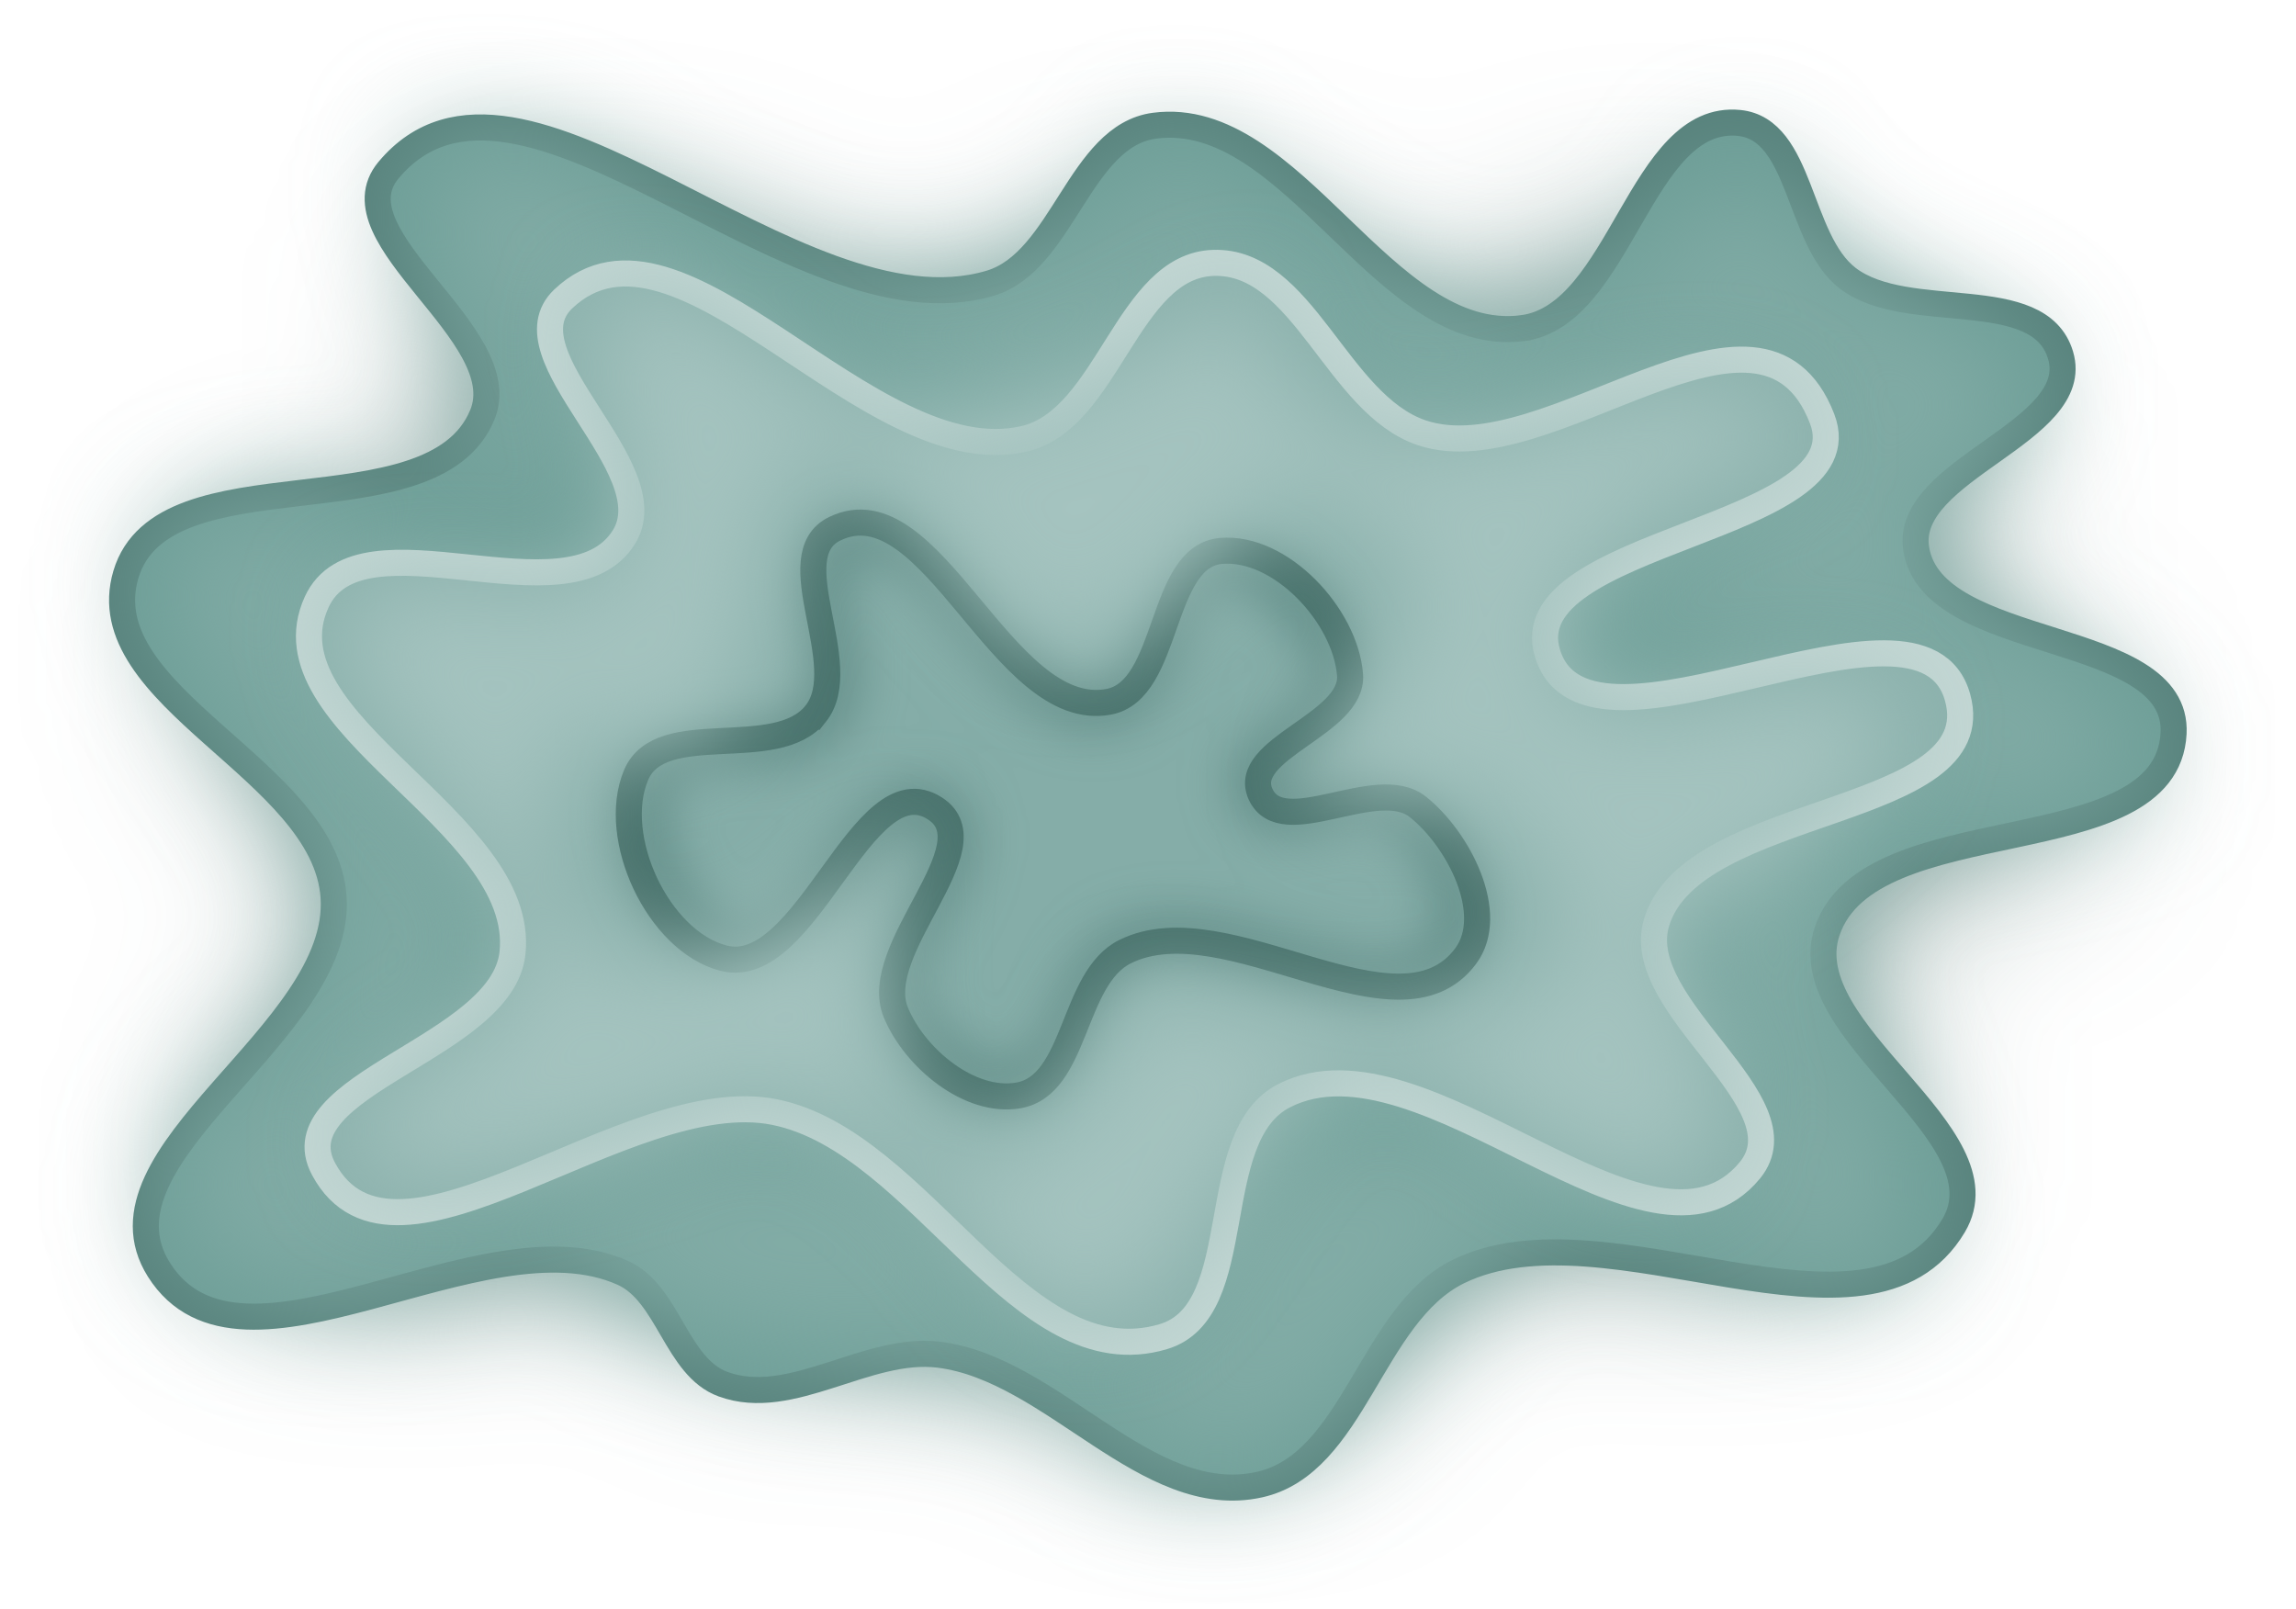
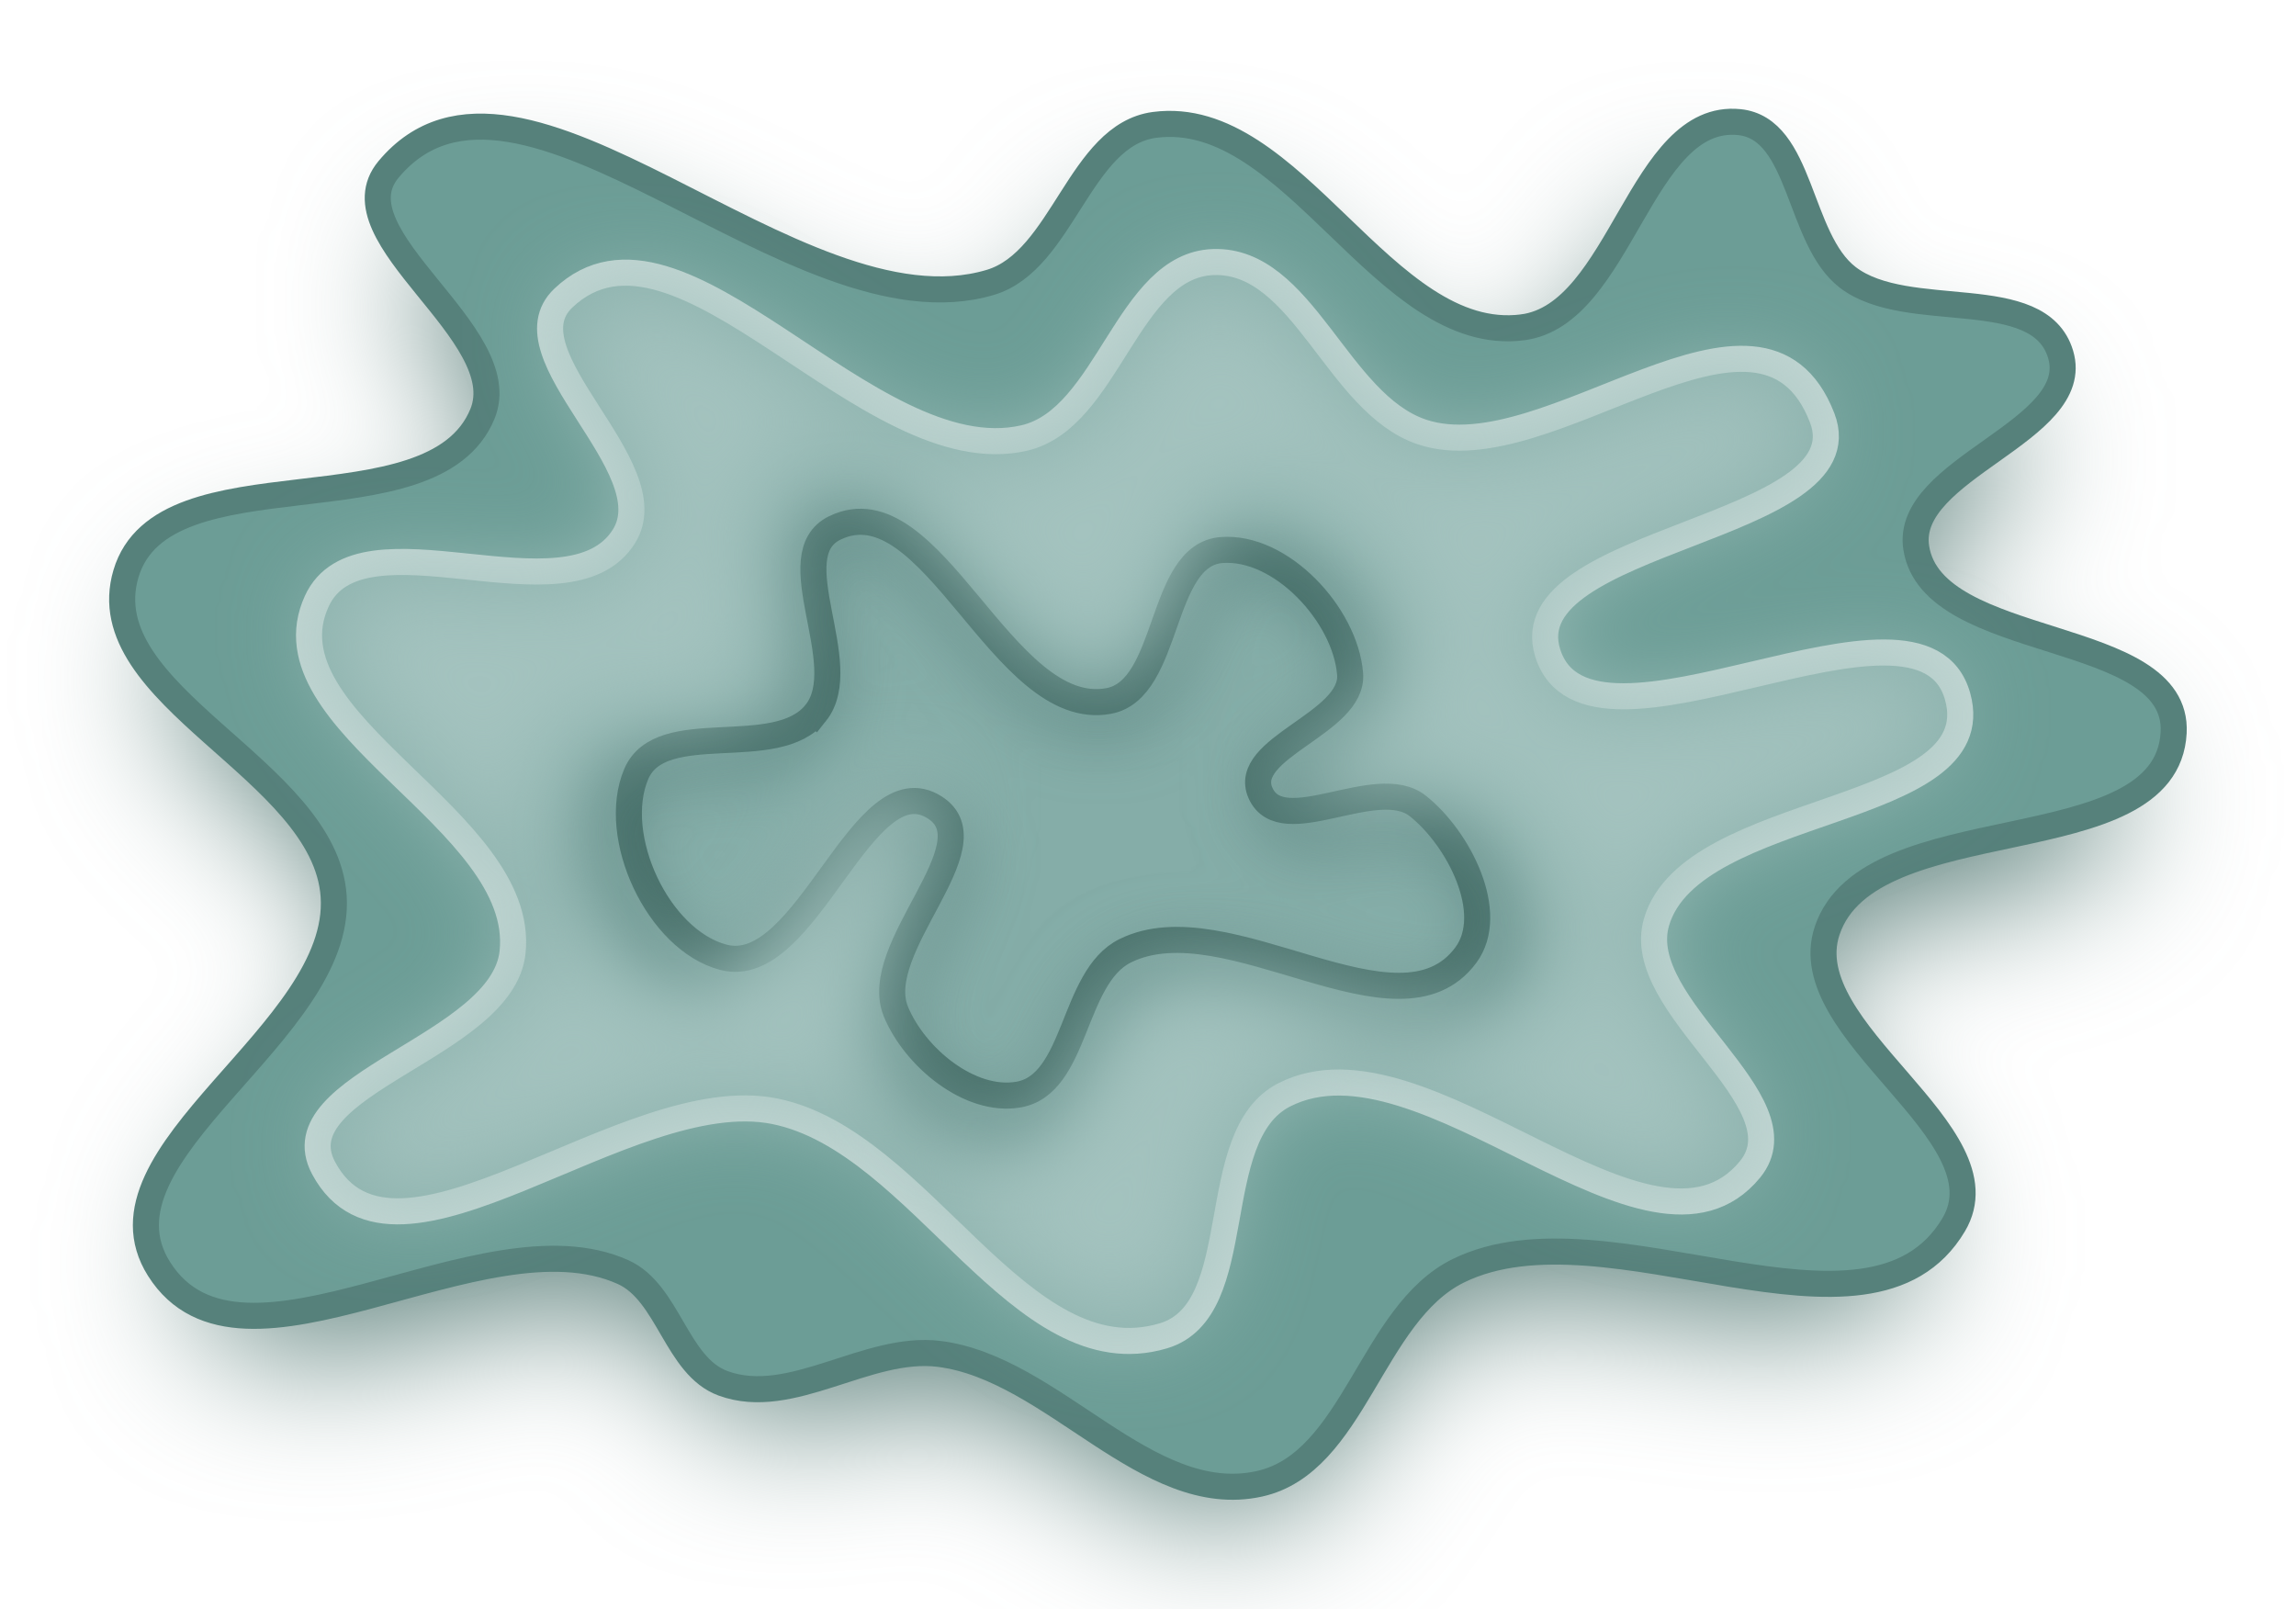
<svg xmlns="http://www.w3.org/2000/svg" width="1321.753" height="926.033" viewBox="0 0 349.714 245.013" version="1.1" id="svg1" xml:space="preserve">
  <defs id="defs1">
-     <filter style="color-interpolation-filters:sRGB" id="filter9" x="-0.069" y="-0.103" width="1.138" height="1.206">
-       <feGaussianBlur stdDeviation="32.943" id="feGaussianBlur9" />
-     </filter>
-     <filter style="color-interpolation-filters:sRGB" id="filter10" x="-0.072" y="-0.107" width="1.144" height="1.214">
+     <filter style="color-interpolation-filters:sRGB" id="filter10" x="-0.069" y="-0.107" width="1.138" height="1.214">
      <feGaussianBlur stdDeviation="26.933" id="feGaussianBlur10" />
    </filter>
-     <filter style="color-interpolation-filters:sRGB" id="filter4" x="-0.146" y="-0.22" width="1.292" height="1.439">
-       <feGaussianBlur stdDeviation="19.031" id="feGaussianBlur4" />
+     <filter style="color-interpolation-filters:sRGB" id="filter11" x="-0.09" y="-0.135" width="1.18" height="1.27">
+       <feGaussianBlur stdDeviation="11.709" id="feGaussianBlur11" />
    </filter>
-     <filter style="color-interpolation-filters:sRGB" id="filter6" x="-0.077" y="-0.112" width="1.154" height="1.225">
-       <feGaussianBlur stdDeviation="4.28" id="feGaussianBlur6" />
+     <filter style="color-interpolation-filters:sRGB" id="filter1" x="-0.105" y="-0.155" width="1.21" height="1.31">
+       <feGaussianBlur stdDeviation="4.874" id="feGaussianBlur1" />
    </filter>
  </defs>
  <g id="layer1" transform="translate(-1987.203,-2547.742)">
-     <path style="mix-blend-mode:normal;fill:#3e655e;fill-opacity:1;stroke:none;stroke-width:4.719;stroke-linecap:butt;stroke-linejoin:miter;stroke-dasharray:none;stroke-opacity:1;filter:url(#filter4)" d="m 2219.489,2602.095 c -21.15,2.713 -34.906,-33.616 -56.047,-30.837 -11.457,1.506 -13.948,20.694 -25.023,23.992 -29.796,8.875 -71.766,-41.078 -91.669,-17.194 -8.515,10.218 19.383,24.955 14.307,37.249 -7.565,18.327 -48.638,5.307 -54.285,24.312 -5.547,18.669 30.327,29.692 31.631,49.124 1.399,20.852 -37.75,39.102 -26.597,56.776 12.574,19.925 49.194,-9.185 70.681,0.481 6.924,3.115 8.098,14.325 15.226,16.941 10.398,3.816 21.936,-5.863 32.926,-4.48 17.403,2.19 31.628,23.566 48.758,19.79 14.459,-3.187 17.029,-25.939 30.322,-32.459 22.675,-11.123 62.55,14.705 75.443,-7.012 8.296,-13.973 -24.429,-29.363 -19.28,-44.776 6.421,-19.222 51.733,-9.941 52.779,-30.18 0.831,-16.068 -36.749,-12.253 -39.208,-28.154 -1.873,-12.111 25.51,-17.724 21.99,-29.462 -3.301,-11.005 -23.296,-4.728 -32.416,-11.717 -7.634,-5.85 -6.959,-22.679 -16.528,-23.652 -15.076,-1.534 -17.979,29.329 -33.009,31.257 z" id="path1" transform="matrix(0.8660488,0,0,0.8168503,289.2761,487.717)" />
-     <path style="fill:#6c9d96;fill-opacity:1;stroke:#56817b;stroke-width:3.969;stroke-linecap:butt;stroke-linejoin:miter;stroke-dasharray:none;stroke-opacity:1" d="m 2219.097,2597.727 c -21.15,2.713 -34.906,-33.616 -56.047,-30.837 -11.457,1.506 -13.948,20.694 -25.023,23.992 -29.796,8.875 -71.766,-41.078 -91.669,-17.194 -8.515,10.218 19.383,24.955 14.307,37.249 -7.565,18.327 -48.638,5.307 -54.285,24.312 -5.547,18.669 30.327,29.692 31.631,49.124 1.399,20.852 -37.75,39.102 -26.597,56.776 12.574,19.925 49.194,-9.185 70.681,0.481 6.924,3.115 8.098,14.325 15.226,16.941 10.398,3.816 21.936,-5.863 32.926,-4.48 17.403,2.19 31.628,23.566 48.758,19.79 14.459,-3.187 17.029,-25.939 30.322,-32.459 22.675,-11.123 62.55,14.705 75.443,-7.012 8.296,-13.973 -24.429,-29.363 -19.28,-44.776 6.421,-19.222 51.733,-9.941 52.779,-30.18 0.831,-16.068 -36.749,-12.253 -39.208,-28.154 -1.873,-12.111 25.51,-17.724 21.99,-29.462 -3.301,-11.005 -23.296,-4.728 -32.416,-11.717 -7.634,-5.85 -6.959,-22.679 -16.528,-23.652 -15.076,-1.534 -17.979,29.329 -33.009,31.257 z" id="path4" />
-     <path style="opacity:1;fill:#82aca6;fill-opacity:1;stroke:none;stroke-width:15;stroke-linecap:round;stroke-linejoin:round;stroke-miterlimit:4.7;stroke-dasharray:none;stroke-opacity:1;filter:url(#filter9)" d="M 696.058,825.273 C 585.208,770.459 477.611,825.362 388.902,732.779 269.023,795.743 62.049,752.757 239.24,611.089 368.413,486.134 -19.094,308.063 281.842,301.999 472.078,295.139 178.803,41.461 404.26,110.848 518.967,190.755 665.523,224.774 746.258,96.194 866.469,199.206 984.304,253.151 1077.92,96.91 c 12.539,125.844 291.088,94.086 94.57,211.5 -3.238,90.102 279.24,140.165 36.835,183.6 -237.016,23.108 143.513,322.953 -158.609,246.117 C 884.271,638.068 850.801,970.934 696.058,825.273 Z m 55.667,-34.915 C 776.067,590.579 923.531,673.588 1053.332,714.947 1160.905,660.06 929.494,503.192 1130.35,489.757 1343.702,348.831 918.307,381.739 978.017,400.68 971.586,332.65 1248.662,269.891 1065.31,215.934 763.232,250.111 1020.372,344.847 758.505,161.047 671.63,391.422 486.765,90.631 381.175,204.757 429.219,481.248 413.138,164.146 244.194,366.772 c 31.444,109.733 203.217,219.455 8.501,290.721 37.299,170.406 296.769,-115.947 377.419,88.058 31.432,28.369 75.505,69.234 121.611,44.807 z" id="path8" transform="matrix(0.2645833,0,0,0.2645833,1968.07,2543.552)" />
-     <path style="fill:#8bb1ac;fill-opacity:1;stroke:#c2d6d3;stroke-width:3.969;stroke-linecap:butt;stroke-linejoin:miter;stroke-dasharray:none;stroke-opacity:1" d="m 2222.924,2647.308 c 6.216,19.921 56.89,-13.437 62.449,6.675 5.079,18.376 -40.535,16.046 -45.876,34.348 -3.76,12.882 22.759,27.27 14.244,37.661 -15.152,18.489 -49.647,-22.253 -70.958,-11.351 -12.205,6.244 -5.241,32.77 -18.383,36.694 -21.849,6.525 -36.842,-29.69 -59.197,-34.202 -22.629,-4.567 -57.858,28.959 -68.718,8.657 -6.866,-12.835 27.254,-18.423 28.779,-32.888 2.138,-20.272 -38.304,-34.885 -29.834,-53.439 6.604,-14.466 38.381,3.59 46.803,-9.905 6.612,-10.594 -18.305,-27.661 -9.248,-36.274 17.7,-16.832 46.386,26.807 70.221,21.299 12.796,-2.957 15.673,-26.369 28.801,-26.799 13.671,-0.448 18.804,21.533 31.767,25.885 19.268,6.469 51.641,-26.264 60.958,-2.155 6.603,17.085 -47.263,18.311 -41.808,35.794 z" id="path3" />
-     <path style="fill:#85ada8;fill-opacity:1;stroke:#4c736d;stroke-width:3.969;stroke-linecap:butt;stroke-linejoin:miter;stroke-dasharray:none;stroke-opacity:1" d="m 2111.454,2656.448 c 5.872,-7.386 -5.607,-24.048 2.898,-28.171 14.801,-7.175 25.525,29.35 41.704,26.363 9.412,-1.738 7.622,-22.206 17.162,-22.986 9.05,-0.74 18.889,9.825 19.616,18.868 0.607,7.546 -16.745,11.255 -13.64,18.159 3.286,7.304 17.672,-3.027 23.949,1.948 6.236,4.943 12.051,16.323 7.316,22.722 -10.277,13.887 -36.379,-8.324 -51.878,-0.664 -8.166,4.036 -7.311,20.392 -16.295,21.913 -7.396,1.252 -15.748,-5.691 -18.623,-12.617 -4.047,-9.749 14.811,-25.397 5.933,-31.107 -11.064,-7.115 -19.475,26.122 -32.205,22.807 -9.967,-2.596 -17.303,-18.399 -13.302,-27.889 3.74,-8.871 21.361,-1.797 27.364,-9.347 z" id="path5" />
-     <path style="color:#000000;mix-blend-mode:normal;fill:#46746e;stroke-width:1.038;-inkscape-stroke:none;filter:url(#filter6);fill-opacity:1" d="m 2116.771,2625.578 c -1.091,0.145 -2.19,0.467 -3.285,0.998 -2.756,1.336 -4.076,4.037 -4.326,6.703 -0.25,2.666 0.265,5.488 0.807,8.318 0.542,2.83 1.131,5.664 1.238,8.086 0.107,2.422 -0.259,4.3 -1.305,5.615 -1.112,1.399 -2.827,2.204 -5.137,2.689 -2.309,0.485 -5.109,0.597 -7.941,0.74 -2.833,0.143 -5.7,0.307 -8.309,1.113 -2.609,0.806 -5.064,2.449 -6.252,5.268 -2.322,5.508 -1.315,12.301 1.447,18.148 2.762,5.847 7.364,10.916 13.184,12.432 4.016,1.046 7.705,-0.872 10.691,-3.627 2.987,-2.756 5.609,-6.461 8.143,-9.957 2.534,-3.496 5,-6.781 7.211,-8.574 1.105,-0.897 2.106,-1.397 2.951,-1.539 0.845,-0.142 1.595,-0.03 2.635,0.639 0.802,0.516 1.129,0.984 1.324,1.553 0.196,0.569 0.234,1.325 0.049,2.311 -0.371,1.97 -1.671,4.68 -3.207,7.576 -1.536,2.896 -3.283,6.001 -4.424,9.152 -1.141,3.151 -1.728,6.492 -0.435,9.607 1.608,3.874 4.615,7.56 8.285,10.221 3.67,2.661 8.087,4.339 12.502,3.592 2.828,-0.479 4.962,-2.215 6.465,-4.291 1.503,-2.076 2.523,-4.521 3.498,-6.938 1.95,-4.834 3.777,-9.327 6.881,-10.861 6.67,-3.296 16.641,-0.089 26.459,2.791 4.909,1.44 9.747,2.745 14.273,2.756 4.526,0.011 8.903,-1.484 11.861,-5.482 2.933,-3.964 2.494,-9.174 0.713,-13.801 -1.782,-4.626 -4.927,-8.911 -8.391,-11.656 -2.12,-1.681 -4.766,-1.972 -7.295,-1.801 -2.529,0.172 -5.09,0.798 -7.459,1.316 -2.369,0.518 -4.556,0.903 -6.041,0.797 -1.485,-0.106 -2.051,-0.347 -2.578,-1.52 v 0 c -0.466,-1.035 -0.287,-1.496 0.631,-2.613 0.918,-1.117 2.664,-2.432 4.588,-3.789 1.924,-1.357 4.02,-2.778 5.715,-4.5 1.695,-1.722 3.088,-3.949 2.875,-6.601 -0.416,-5.173 -3.294,-10.381 -7.264,-14.348 -3.97,-3.967 -9.145,-6.775 -14.492,-6.338 -3.092,0.253 -5.383,2.233 -6.891,4.58 -1.508,2.347 -2.484,5.147 -3.447,7.869 -0.963,2.722 -1.907,5.367 -3.053,7.277 -1.146,1.911 -2.312,2.979 -3.971,3.285 -3.296,0.609 -6.357,-0.745 -9.639,-3.447 -3.282,-2.703 -6.561,-6.683 -9.846,-10.623 -3.285,-3.941 -6.563,-7.849 -10.226,-10.447 -2.748,-1.949 -5.94,-3.113 -9.213,-2.678 z m 0.619,3.861 c 2.101,-0.329 4.037,0.45 6.299,2.055 3.016,2.139 6.204,5.83 9.473,9.75 3.268,3.92 6.629,8.063 10.371,11.145 3.742,3.081 8.089,5.172 12.883,4.287 3.048,-0.563 5.189,-2.704 6.652,-5.144 1.464,-2.44 2.432,-5.286 3.391,-7.996 0.959,-2.71 1.911,-5.283 3.045,-7.047 1.133,-1.764 2.197,-2.634 3.875,-2.772 3.702,-0.303 7.971,1.8 11.365,5.191 3.394,3.392 5.802,7.987 6.113,11.857 0.09,1.12 -0.457,2.189 -1.748,3.5 -1.291,1.312 -3.226,2.665 -5.176,4.041 -1.95,1.376 -3.922,2.754 -5.365,4.51 -1.443,1.756 -2.271,4.346 -1.184,6.764 1.115,2.48 3.582,3.685 5.914,3.852 2.332,0.167 4.749,-0.349 7.172,-0.879 2.423,-0.53 4.842,-1.096 6.879,-1.234 2.036,-0.138 3.542,0.144 4.561,0.951 2.772,2.197 5.653,6.073 7.154,9.973 1.502,3.899 1.603,7.579 -0.199,10.014 -2.18,2.946 -4.919,3.884 -8.662,3.875 -3.743,-0.01 -8.327,-1.176 -13.166,-2.596 -9.677,-2.839 -20.505,-6.905 -29.334,-2.541 -5.062,2.502 -6.893,8.202 -8.803,12.935 -0.955,2.366 -1.915,4.549 -3.033,6.094 -1.118,1.544 -2.248,2.423 -3.912,2.705 -2.982,0.505 -6.438,-0.662 -9.512,-2.891 -3.074,-2.229 -5.681,-5.478 -6.947,-8.529 -0.731,-1.76 -0.477,-4.031 0.502,-6.734 0.979,-2.703 2.634,-5.696 4.197,-8.645 1.563,-2.948 3.06,-5.827 3.602,-8.701 0.271,-1.437 0.293,-2.918 -0.195,-4.336 -0.488,-1.418 -1.514,-2.688 -2.932,-3.6 -1.727,-1.111 -3.659,-1.515 -5.441,-1.215 -1.782,0.3 -3.353,1.204 -4.791,2.371 -2.876,2.334 -5.382,5.817 -7.926,9.326 -2.543,3.51 -5.103,7.047 -7.619,9.369 -2.517,2.322 -4.652,3.317 -7,2.705 -4.148,-1.08 -8.198,-5.211 -10.596,-10.287 -2.398,-5.076 -3.058,-10.93 -1.379,-14.912 0.681,-1.617 1.833,-2.418 3.768,-3.016 1.935,-0.598 4.547,-0.8 7.338,-0.941 2.791,-0.141 5.757,-0.232 8.557,-0.82 2.8,-0.589 5.537,-1.73 7.426,-4.106 1.89,-2.377 2.292,-5.352 2.164,-8.26 -0.128,-2.908 -0.776,-5.882 -1.307,-8.656 -0.531,-2.774 -0.925,-5.353 -0.752,-7.201 0.173,-1.848 0.609,-2.776 2.106,-3.502 0.755,-0.366 1.474,-0.599 2.174,-0.709 z" id="path2" transform="matrix(0.9637576,0,0,0.9637576,77.83337,96.80916)" />
-     <path style="opacity:1;mix-blend-mode:normal;fill:#a4c3bf;fill-opacity:1;stroke:none;stroke-width:15;stroke-linecap:round;stroke-linejoin:round;stroke-miterlimit:4.7;stroke-dasharray:none;stroke-opacity:1;filter:url(#filter10)" d="m 492.838,647.034 c -76.866,45.168 -344.491,88.422 -148.768,-36.088 126.946,-88.46 -239.757,-277.84 12.172,-258.304 190.702,36.992 -64.329,-266.756 150.433,-139.433 104.775,125.594 363.758,-86.736 282.971,-32.929 49.746,204.292 284.172,-26.225 318.389,100.168 -139.876,12.11 -217.617,193.261 -25.279,132.591 229.343,-23.928 -93.104,177.79 -64.147,130.446 64.127,96.362 67.728,210.556 -73.127,121.427 C 762.251,500.472 776.608,931.398 617.566,711.441 584.119,678.686 543.401,643.139 492.838,647.034 Z m 246.788,-63.83 C 842.379,629.701 1089.493,602.615 910.255,467.366 676.034,522.104 1026.548,357.277 811.465,299.452 737.63,356.378 685.462,467.272 602.891,310.322 450.085,184.712 577.501,503.598 402.6,436.88 328.488,627.743 548.51,593.644 598.987,461.744 c -33.913,65.904 -38.197,312.605 95.768,184.287 11.417,-21.044 18.409,-53.577 44.871,-62.827 z" id="path9" transform="matrix(0.2645833,0,0,0.2645833,1968.07,2543.552)" />
+     <path style="mix-blend-mode:normal;fill:#61847f;fill-opacity:1;stroke:none;stroke-width:4.183;stroke-linecap:butt;stroke-linejoin:miter;stroke-dasharray:none;stroke-opacity:1;filter:url(#filter11)" d="m 2219.109,2745.833 c -21.15,2.713 -34.906,-33.616 -56.047,-30.837 -11.457,1.506 -13.948,20.694 -25.023,23.992 -29.796,8.875 -71.766,-41.078 -91.669,-17.194 -8.515,10.218 19.383,24.955 14.307,37.249 -7.565,18.327 -48.638,5.307 -54.285,24.312 -5.547,18.669 30.327,29.692 31.631,49.124 1.399,20.852 -37.75,39.102 -26.597,56.776 12.574,19.925 49.194,-9.185 70.681,0.481 6.924,3.115 8.098,14.325 15.226,16.941 10.398,3.816 21.936,-5.863 32.926,-4.48 17.403,2.19 31.628,23.566 48.758,19.79 14.459,-3.187 17.029,-25.939 30.322,-32.459 22.675,-11.123 62.55,14.705 75.443,-7.012 8.296,-13.973 -24.429,-29.363 -19.28,-44.776 6.421,-19.222 51.733,-9.941 52.779,-30.18 0.831,-16.068 -36.749,-12.253 -39.208,-28.154 -1.873,-12.111 25.51,-17.724 21.99,-29.462 -3.301,-11.005 -23.296,-4.728 -32.416,-11.717 -7.634,-5.85 -6.959,-22.679 -16.528,-23.652 -15.076,-1.534 -17.979,29.329 -33.009,31.257 z" id="path4-3" transform="matrix(0.9488883,0,0,0.9488883,110.4492,5.675844)" />
+     <path style="fill:#6c9d96;fill-opacity:1;stroke:#56817b;stroke-width:3.969;stroke-linecap:butt;stroke-linejoin:miter;stroke-dasharray:none;stroke-opacity:1" d="m 2219.109,2597.601 c -21.15,2.713 -34.906,-33.616 -56.047,-30.837 -11.457,1.506 -13.948,20.694 -25.023,23.992 -29.796,8.875 -71.766,-41.078 -91.669,-17.194 -8.515,10.218 19.383,24.955 14.307,37.249 -7.565,18.327 -48.638,5.307 -54.285,24.312 -5.547,18.669 30.327,29.692 31.631,49.124 1.399,20.852 -37.75,39.102 -26.597,56.776 12.574,19.925 49.194,-9.185 70.681,0.481 6.924,3.115 8.098,14.325 15.226,16.941 10.398,3.816 21.936,-5.863 32.926,-4.48 17.403,2.19 31.628,23.566 48.758,19.79 14.459,-3.187 17.029,-25.939 30.322,-32.459 22.675,-11.123 62.55,14.705 75.443,-7.012 8.296,-13.973 -24.429,-29.363 -19.28,-44.776 6.421,-19.222 51.733,-9.941 52.779,-30.18 0.831,-16.068 -36.749,-12.253 -39.208,-28.154 -1.873,-12.111 25.51,-17.724 21.99,-29.462 -3.301,-11.005 -23.296,-4.728 -32.416,-11.717 -7.634,-5.85 -6.959,-22.679 -16.528,-23.652 -15.076,-1.534 -17.979,29.329 -33.009,31.257 z" id="path4" />
+     <path style="fill:#8bb1ac;fill-opacity:1;stroke:#c2d6d3;stroke-width:3.969;stroke-linecap:butt;stroke-linejoin:miter;stroke-dasharray:none;stroke-opacity:1" d="m 2222.936,2647.182 c 6.216,19.921 56.89,-13.437 62.449,6.675 5.079,18.376 -40.535,16.046 -45.876,34.348 -3.76,12.882 22.759,27.27 14.244,37.661 -15.152,18.489 -49.647,-22.253 -70.958,-11.351 -12.205,6.244 -5.241,32.77 -18.383,36.694 -21.849,6.525 -36.842,-29.69 -59.197,-34.202 -22.629,-4.567 -57.858,28.959 -68.718,8.657 -6.866,-12.835 27.254,-18.423 28.779,-32.888 2.138,-20.272 -38.304,-34.885 -29.834,-53.439 6.604,-14.466 38.381,3.59 46.803,-9.905 6.612,-10.594 -18.305,-27.661 -9.248,-36.274 17.7,-16.832 46.386,26.807 70.221,21.299 12.796,-2.957 15.673,-26.369 28.801,-26.799 13.671,-0.448 18.804,21.533 31.767,25.885 19.268,6.469 51.641,-26.264 60.958,-2.155 6.603,17.085 -47.263,18.311 -41.808,35.794 z" id="path3" />
+     <path style="fill:#85ada8;fill-opacity:1;stroke:#4c736d;stroke-width:3.969;stroke-linecap:butt;stroke-linejoin:miter;stroke-dasharray:none;stroke-opacity:1" d="m 2111.465,2656.322 c 5.872,-7.386 -5.607,-24.048 2.898,-28.171 14.801,-7.175 25.525,29.35 41.704,26.363 9.412,-1.738 7.622,-22.206 17.162,-22.986 9.05,-0.74 18.889,9.825 19.616,18.868 0.607,7.546 -16.745,11.255 -13.64,18.159 3.286,7.304 17.672,-3.027 23.949,1.948 6.236,4.943 12.051,16.323 7.316,22.722 -10.277,13.887 -36.379,-8.324 -51.878,-0.664 -8.166,4.036 -7.311,20.392 -16.295,21.913 -7.396,1.252 -15.748,-5.691 -18.623,-12.617 -4.047,-9.749 14.811,-25.397 5.933,-31.107 -11.064,-7.115 -19.475,26.122 -32.205,22.807 -9.967,-2.596 -17.303,-18.399 -13.302,-27.889 3.74,-8.871 21.361,-1.797 27.364,-9.347 z" id="path1" />
+     <path style="mix-blend-mode:normal;fill:none;fill-opacity:1;stroke:#43706b;stroke-width:3.738;stroke-linecap:butt;stroke-linejoin:miter;stroke-dasharray:none;stroke-opacity:1;filter:url(#filter1)" d="m 2111.465,2656.322 c 5.872,-7.386 -5.607,-24.048 2.898,-28.171 14.801,-7.175 25.525,29.35 41.704,26.363 9.412,-1.738 7.622,-22.206 17.162,-22.986 9.05,-0.74 18.889,9.825 19.616,18.868 0.607,7.546 -16.745,11.255 -13.64,18.159 3.286,7.304 17.672,-3.027 23.949,1.948 6.236,4.943 12.051,16.323 7.316,22.722 -10.277,13.887 -36.379,-8.324 -51.878,-0.664 -8.166,4.036 -7.311,20.392 -16.295,21.913 -7.396,1.252 -15.748,-5.691 -18.623,-12.617 -4.047,-9.749 14.811,-25.397 5.933,-31.107 -11.064,-7.115 -19.475,26.122 -32.205,22.807 -9.967,-2.596 -17.303,-18.399 -13.302,-27.889 3.74,-8.871 21.361,-1.797 27.364,-9.347 z" id="path5" transform="matrix(1.061502,0,0,1.061849,-131.669,-162.4672)" />
+     <path style="mix-blend-mode:normal;fill:#a4c3bf;fill-opacity:1;stroke:none;stroke-width:15;stroke-linecap:round;stroke-linejoin:round;stroke-miterlimit:4.7;stroke-dasharray:none;stroke-opacity:1;filter:url(#filter10)" d="m 492.838,647.034 c -84.595,5.451 -186.217,89.784 -222.002,44.29 -33.413,-42.478 82.001,-59.128 102.728,-117.237 3.93,-11.017 3.89,-16.922 -0.217,-32.796 -16.229,-62.713 -165.985,-151.44 -97.784,-188.123 31.115,-16.736 130.208,22.632 161.466,-21.892 29.867,-42.542 -54.517,-109.107 -36.56,-133.158 8.951,-11.988 15.163,-14.711 33.566,-14.711 59.752,0 133.668,94.111 211.199,94.6 67.492,0.426 73.818,-78.644 111.693,-97.967 48.487,-24.736 73.264,65.889 125.463,90.276 62.358,29.133 166.353,-58.821 211.976,-34.303 8.742,4.698 17.953,18.059 19.648,28.5 1.055,6.499 0.121,8.986 -5.979,15.935 -26.195,29.834 -130.805,46.45 -149.953,86.005 -11.623,24.011 1.743,49.926 29.328,56.859 16.771,4.216 46.214,1.043 95.346,-10.273 52.664,-12.13 81.797,-14.787 94.748,-8.641 14.494,6.878 18.776,23.049 9.661,36.487 -22.658,33.403 -151.481,43.867 -168.555,102.601 -18.364,63.172 103.33,120.734 40.238,151.276 -43.411,21.015 -125.698,-46.813 -191.204,-60.697 -39.485,-8.369 -69.311,2.548 -83.509,30.565 -19.696,39.359 -5.586,109.817 -60.054,113.845 C 645.666,781.592 595.536,640.416 492.838,647.034 Z m 246.788,-63.83 c 59.658,-19.815 169.986,60.503 219.952,9.539 42.072,-42.912 -9.431,-125.434 -49.323,-125.377 -36.292,0.05 -87.967,20.151 -101.044,0.192 -10.511,-16.042 89.872,-27.235 78.201,-86.298 -10.26,-51.921 -69.746,-96.511 -106.855,-80.096 -38.589,17.07 -32.502,94.248 -69.671,99.233 -44.398,5.955 -99.878,-98.583 -141.309,-116.91 -0.765,-0.339 -77.126,-33.877 -58.029,70.067 23.71,129.049 -93.386,33.807 -124.056,101.993 -13.968,31.054 -0.407,84.399 28.873,113.575 92.971,92.64 133.45,-128.054 182.623,-107.378 9.994,4.202 12.711,8.802 11.507,19.483 -23.595,73.204 -91.445,170.098 21.743,202.535 71.272,17.604 59.646,-84.7 107.389,-100.558 z" id="path9" transform="matrix(0.2645833,0,0,0.2645833,1968.082,2543.426)" />
  </g>
</svg>
